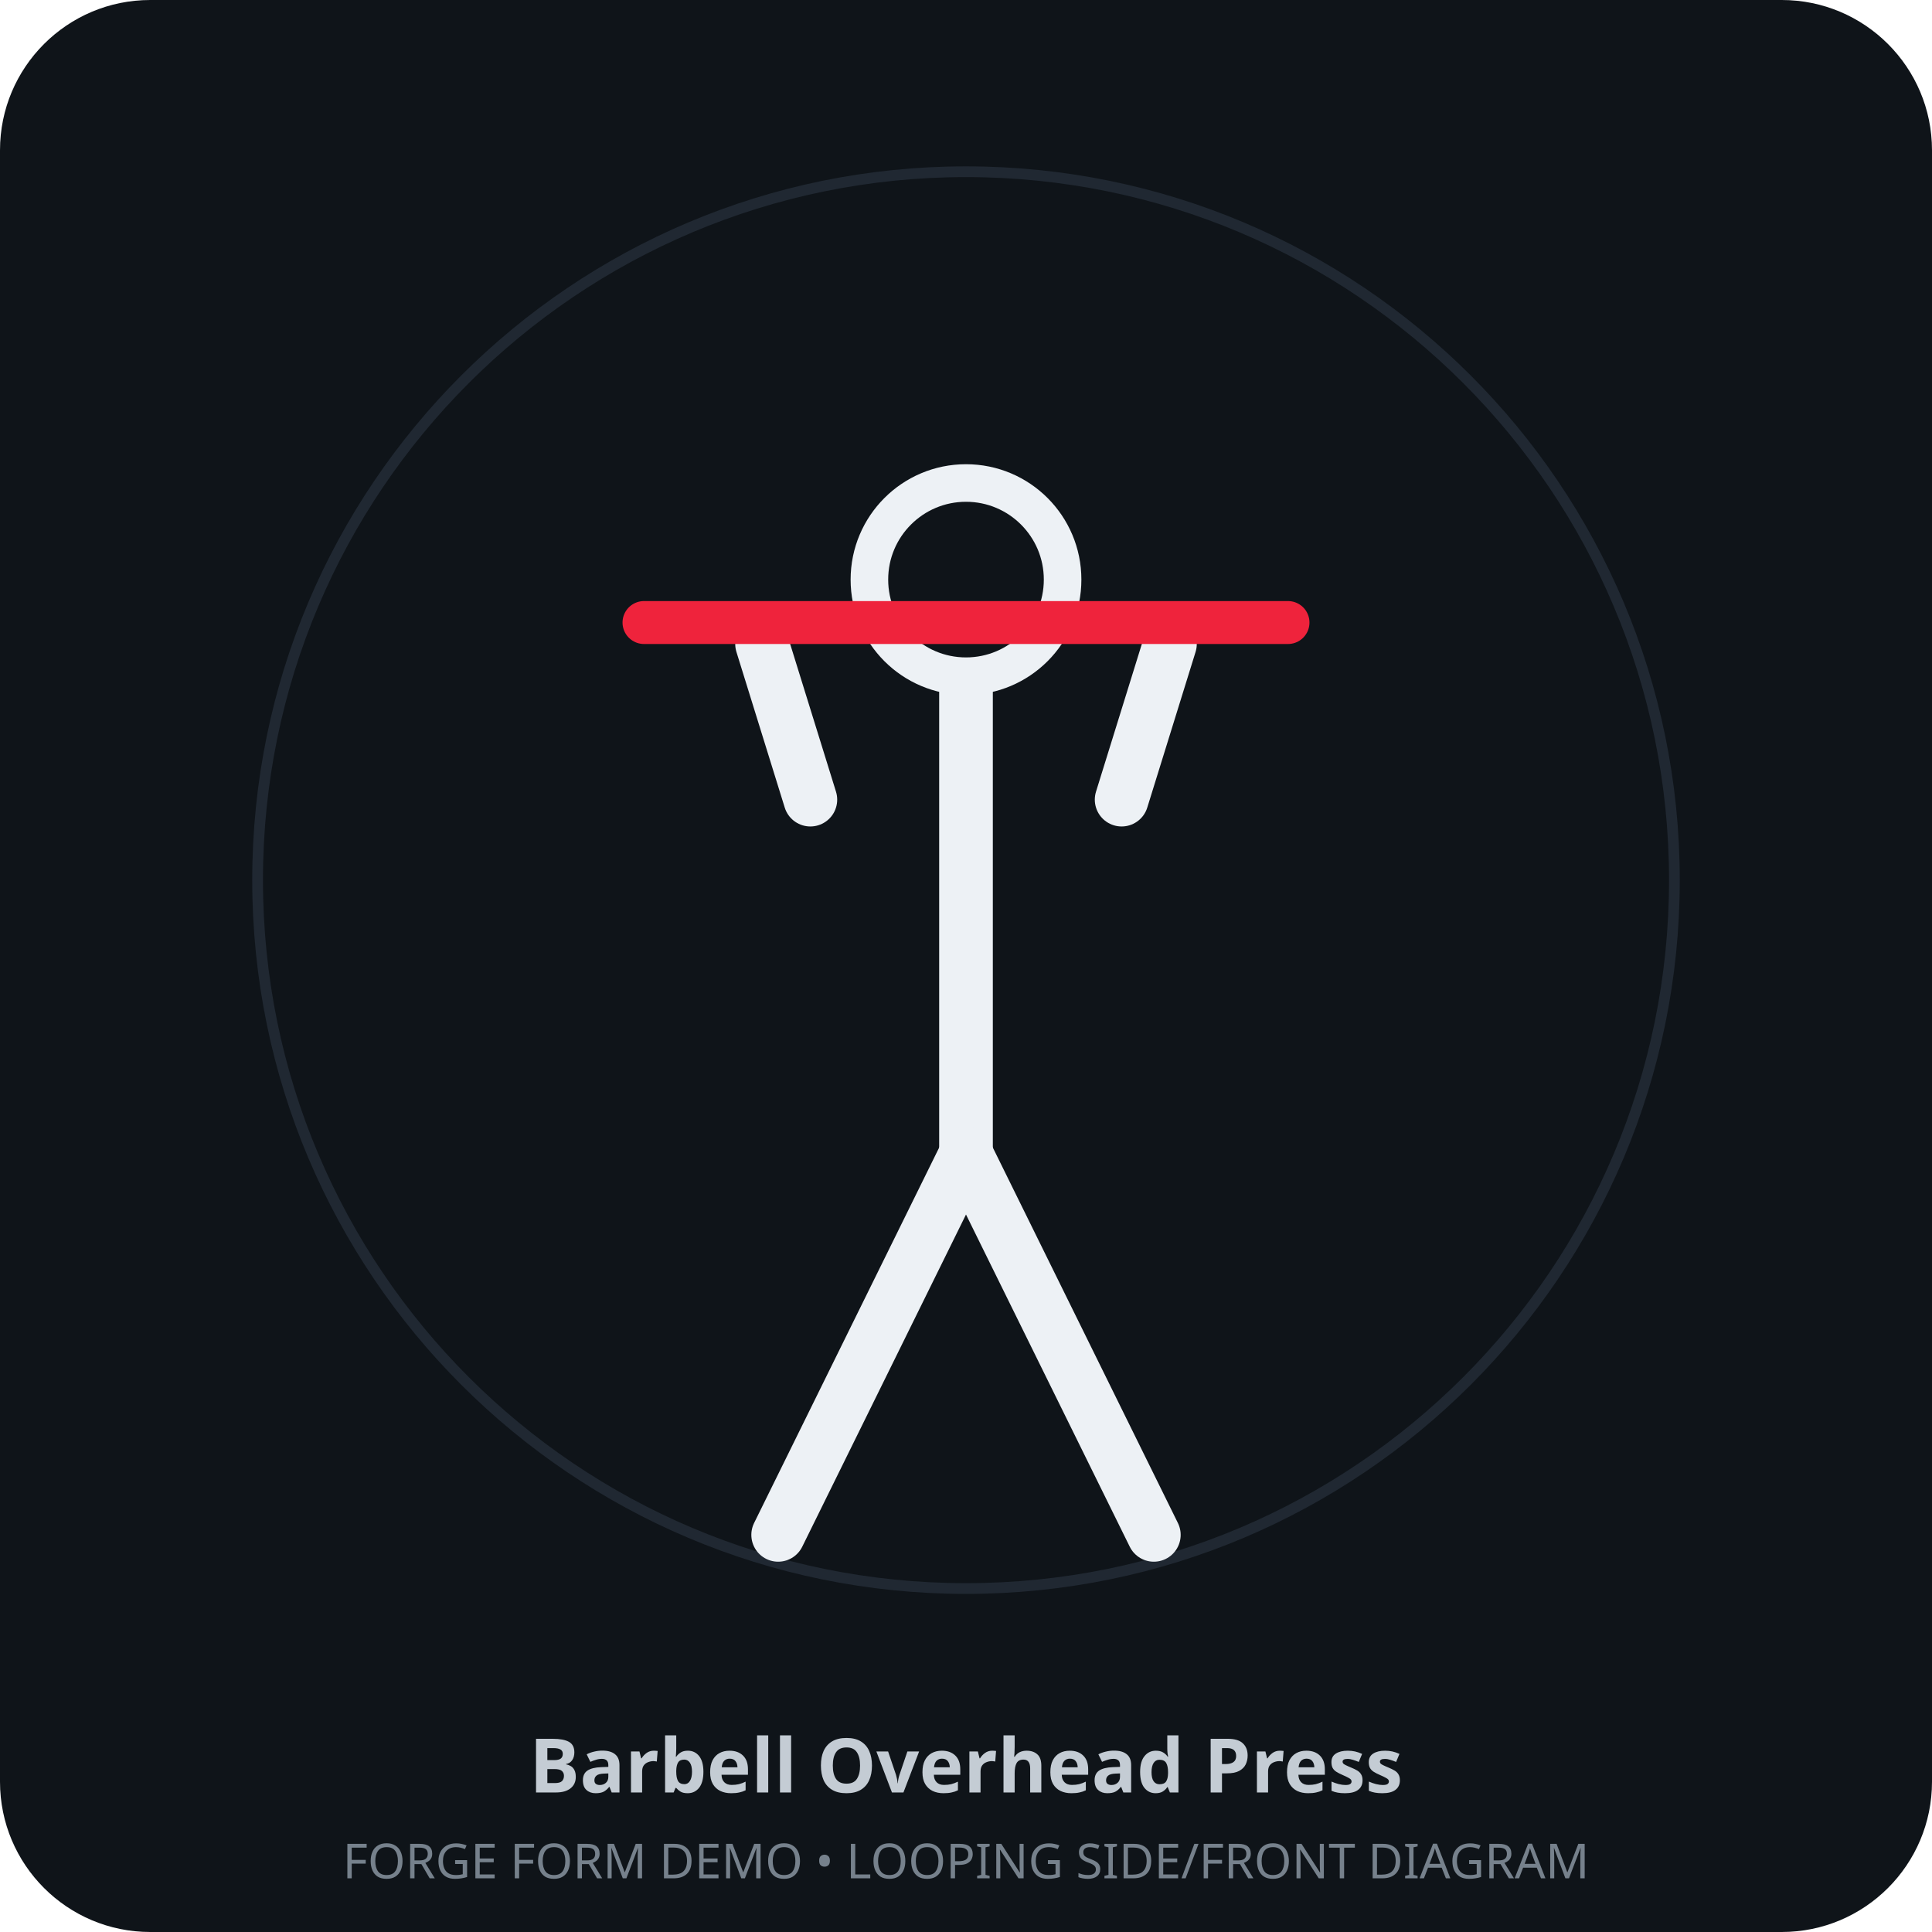
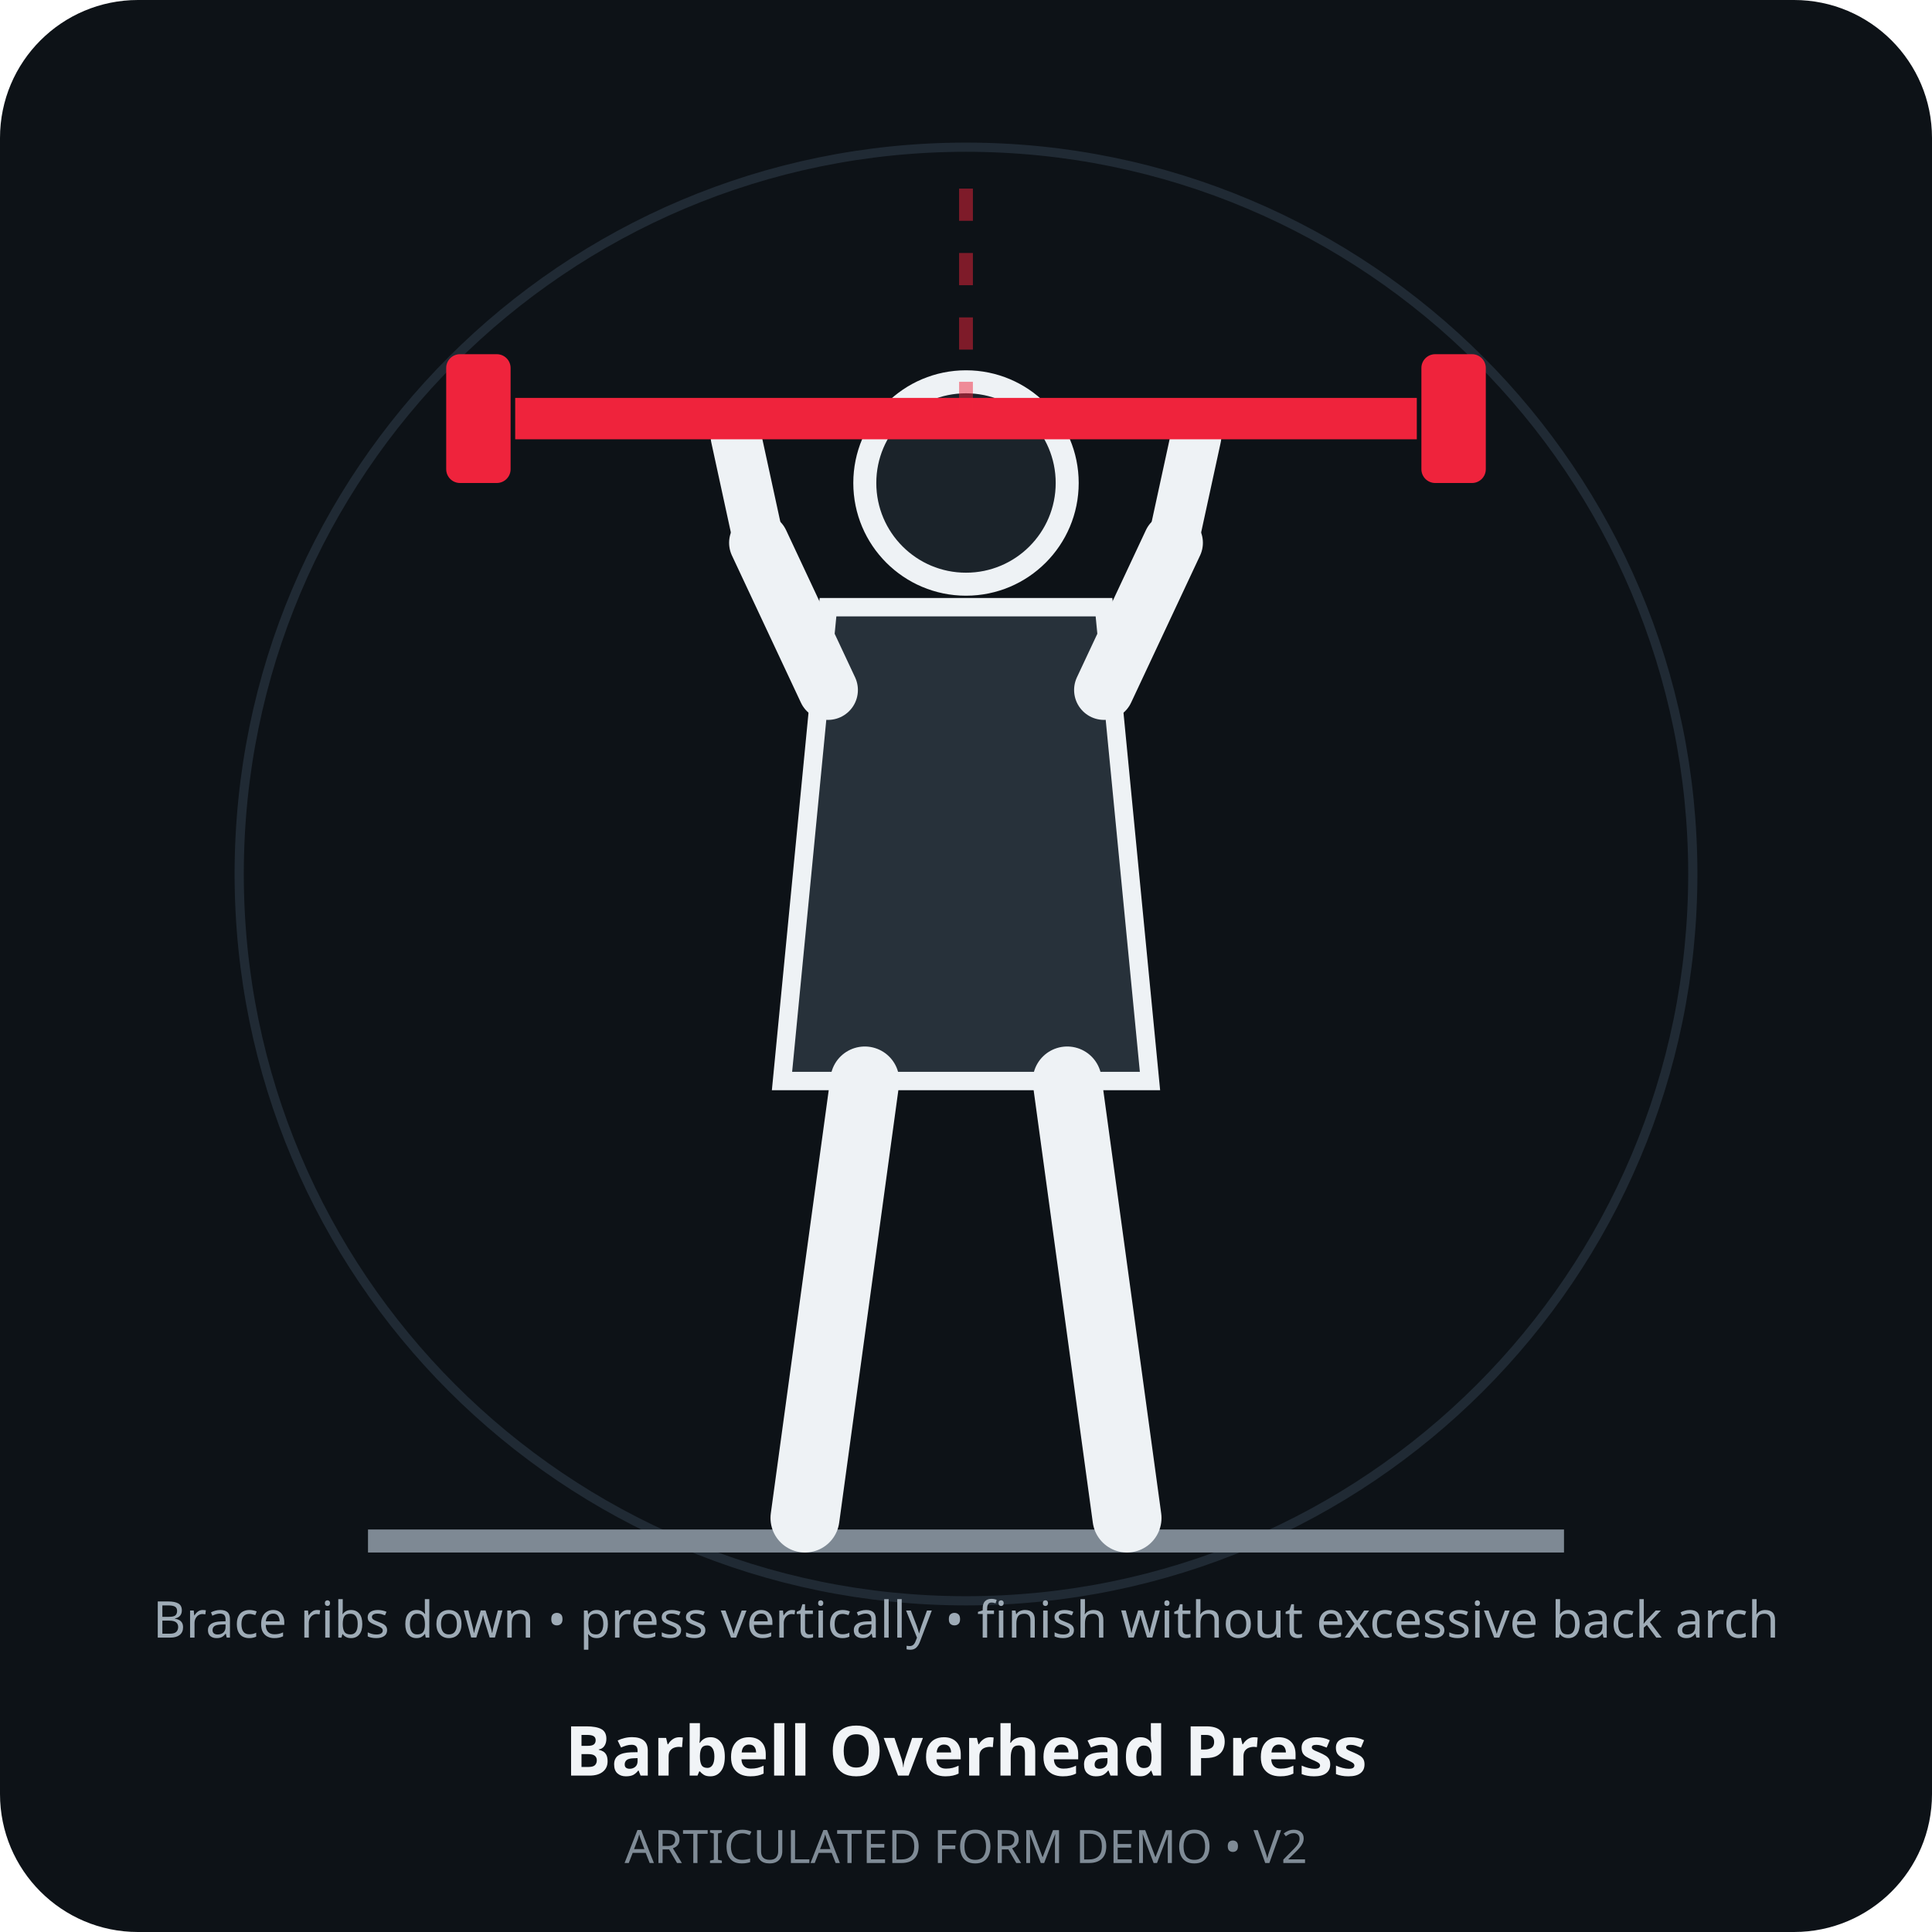
- <svg xmlns="http://www.w3.org/2000/svg" viewBox="0 0 360 360" role="img" aria-label="Barbell Overhead Press form demonstration">
-   <rect width="360" height="360" rx="28" fill="#0f1419" />
-   <circle cx="180" cy="164" r="132" fill="none" stroke="#202832" stroke-width="2" />
-   <g stroke="#edf1f5" stroke-width="10" stroke-linecap="round" stroke-linejoin="round" fill="none">
-     <circle cx="180" cy="108" r="18" stroke-width="7" />
-     <path d="M180 128 V215" />
-     <path d="M180 215 L145 286 M180 215 L215 286" />
-     <path d="M151 149 L142 120 M209 149 L218 120" />
+ <svg xmlns="http://www.w3.org/2000/svg" viewBox="0 0 420 420" role="img" aria-label="Barbell Overhead Press articulated form demonstration">
+   <rect width="420" height="420" rx="30" fill="#0d1217" />
+   <circle cx="210" cy="190" r="158" fill="none" stroke="#202a34" stroke-width="2" />
+   <path d="M80 335 H340" stroke="#7e8994" stroke-width="5" />
+   <circle cx="210" cy="105" r="22" fill="#1b232a" stroke="#eef2f5" stroke-width="5" />
+   <polygon points="180,132 240,132 250,235 170,235" fill="#27313a" stroke="#eef2f5" stroke-width="4" />
+   <line x1="188" y1="235" x2="175" y2="330" stroke="#eef2f5" stroke-width="15" stroke-linecap="round" />
+   <line x1="232" y1="235" x2="245" y2="330" stroke="#eef2f5" stroke-width="15" stroke-linecap="round" />
+   <line x1="180" y1="150" x2="165" y2="118" stroke="#eef2f5" stroke-width="13" stroke-linecap="round">
+     <animate attributeName="x2" values="165;165;165;165" dur="2.9s" repeatCount="indefinite" />
+     <animate attributeName="y2" values="118;76;76;118" dur="2.9s" repeatCount="indefinite" />
+   </line>
+   <line x1="165" y1="118" x2="160" y2="95" stroke="#eef2f5" stroke-width="11" stroke-linecap="round">
+     <animate attributeName="y1" values="118;76;76;118" dur="2.9s" repeatCount="indefinite" />
+     <animate attributeName="y2" values="95;36;36;95" dur="2.9s" repeatCount="indefinite" />
+   </line>
+   <line x1="240" y1="150" x2="255" y2="118" stroke="#eef2f5" stroke-width="13" stroke-linecap="round">
+     <animate attributeName="y2" values="118;76;76;118" dur="2.9s" repeatCount="indefinite" />
+   </line>
+   <line x1="255" y1="118" x2="260" y2="95" stroke="#eef2f5" stroke-width="11" stroke-linecap="round">
+     <animate attributeName="y1" values="118;76;76;118" dur="2.9s" repeatCount="indefinite" />
+     <animate attributeName="y2" values="95;36;36;95" dur="2.9s" repeatCount="indefinite" />
+   </line>
+   <g>
+     <line x1="112" y1="91" x2="308" y2="91" stroke="#ef233c" stroke-width="9" />
+     <rect x="97" y="77" width="14" height="28" rx="3" fill="#ef233c" />
+     <rect x="309" y="77" width="14" height="28" rx="3" fill="#ef233c" />
+     <animateTransform attributeName="transform" type="translate" values="0 0;0 -61;0 -61;0 0" keyTimes="0;.34;.54;1" dur="2.9s" repeatCount="indefinite" />
  </g>
-   <g stroke="#edf1f5" stroke-width="10" stroke-linecap="round" stroke-linejoin="round" fill="none">
-     <path d="M120 116 H240" stroke="#ef233c" stroke-width="8" />
-     <animateTransform attributeName="transform" type="translate" values="0 0;0 -69;0 -69;0 0;0 0" keyTimes="0;.3;.48;.82;1" dur="2.8s" repeatCount="indefinite" />
-   </g>
-   <text x="180" y="334" text-anchor="middle" fill="#c4ccd4" font-family="system-ui,sans-serif" font-size="14" font-weight="700">Barbell Overhead Press</text>
-   <text x="180" y="350" text-anchor="middle" fill="#76818c" font-family="system-ui,sans-serif" font-size="9">FORGE FORM DEMO • LOOPING SIDE/FRONT DIAGRAM</text>
+   <path d="M210 90 V34" stroke="#ef233c" stroke-width="3" stroke-dasharray="7 7" opacity=".5" />
+   <text x="210" y="356" text-anchor="middle" fill="#9eabb6" font-family="system-ui,sans-serif" font-size="11">Brace ribs down • press vertically • finish without excessive back arch</text>
+   <text x="210" y="386" text-anchor="middle" fill="#f1f4f7" font-family="system-ui,sans-serif" font-size="15" font-weight="800">Barbell Overhead Press</text>
+   <text x="210" y="405" text-anchor="middle" fill="#7f8b96" font-family="system-ui,sans-serif" font-size="10">ARTICULATED FORM DEMO • V2</text>
</svg>
